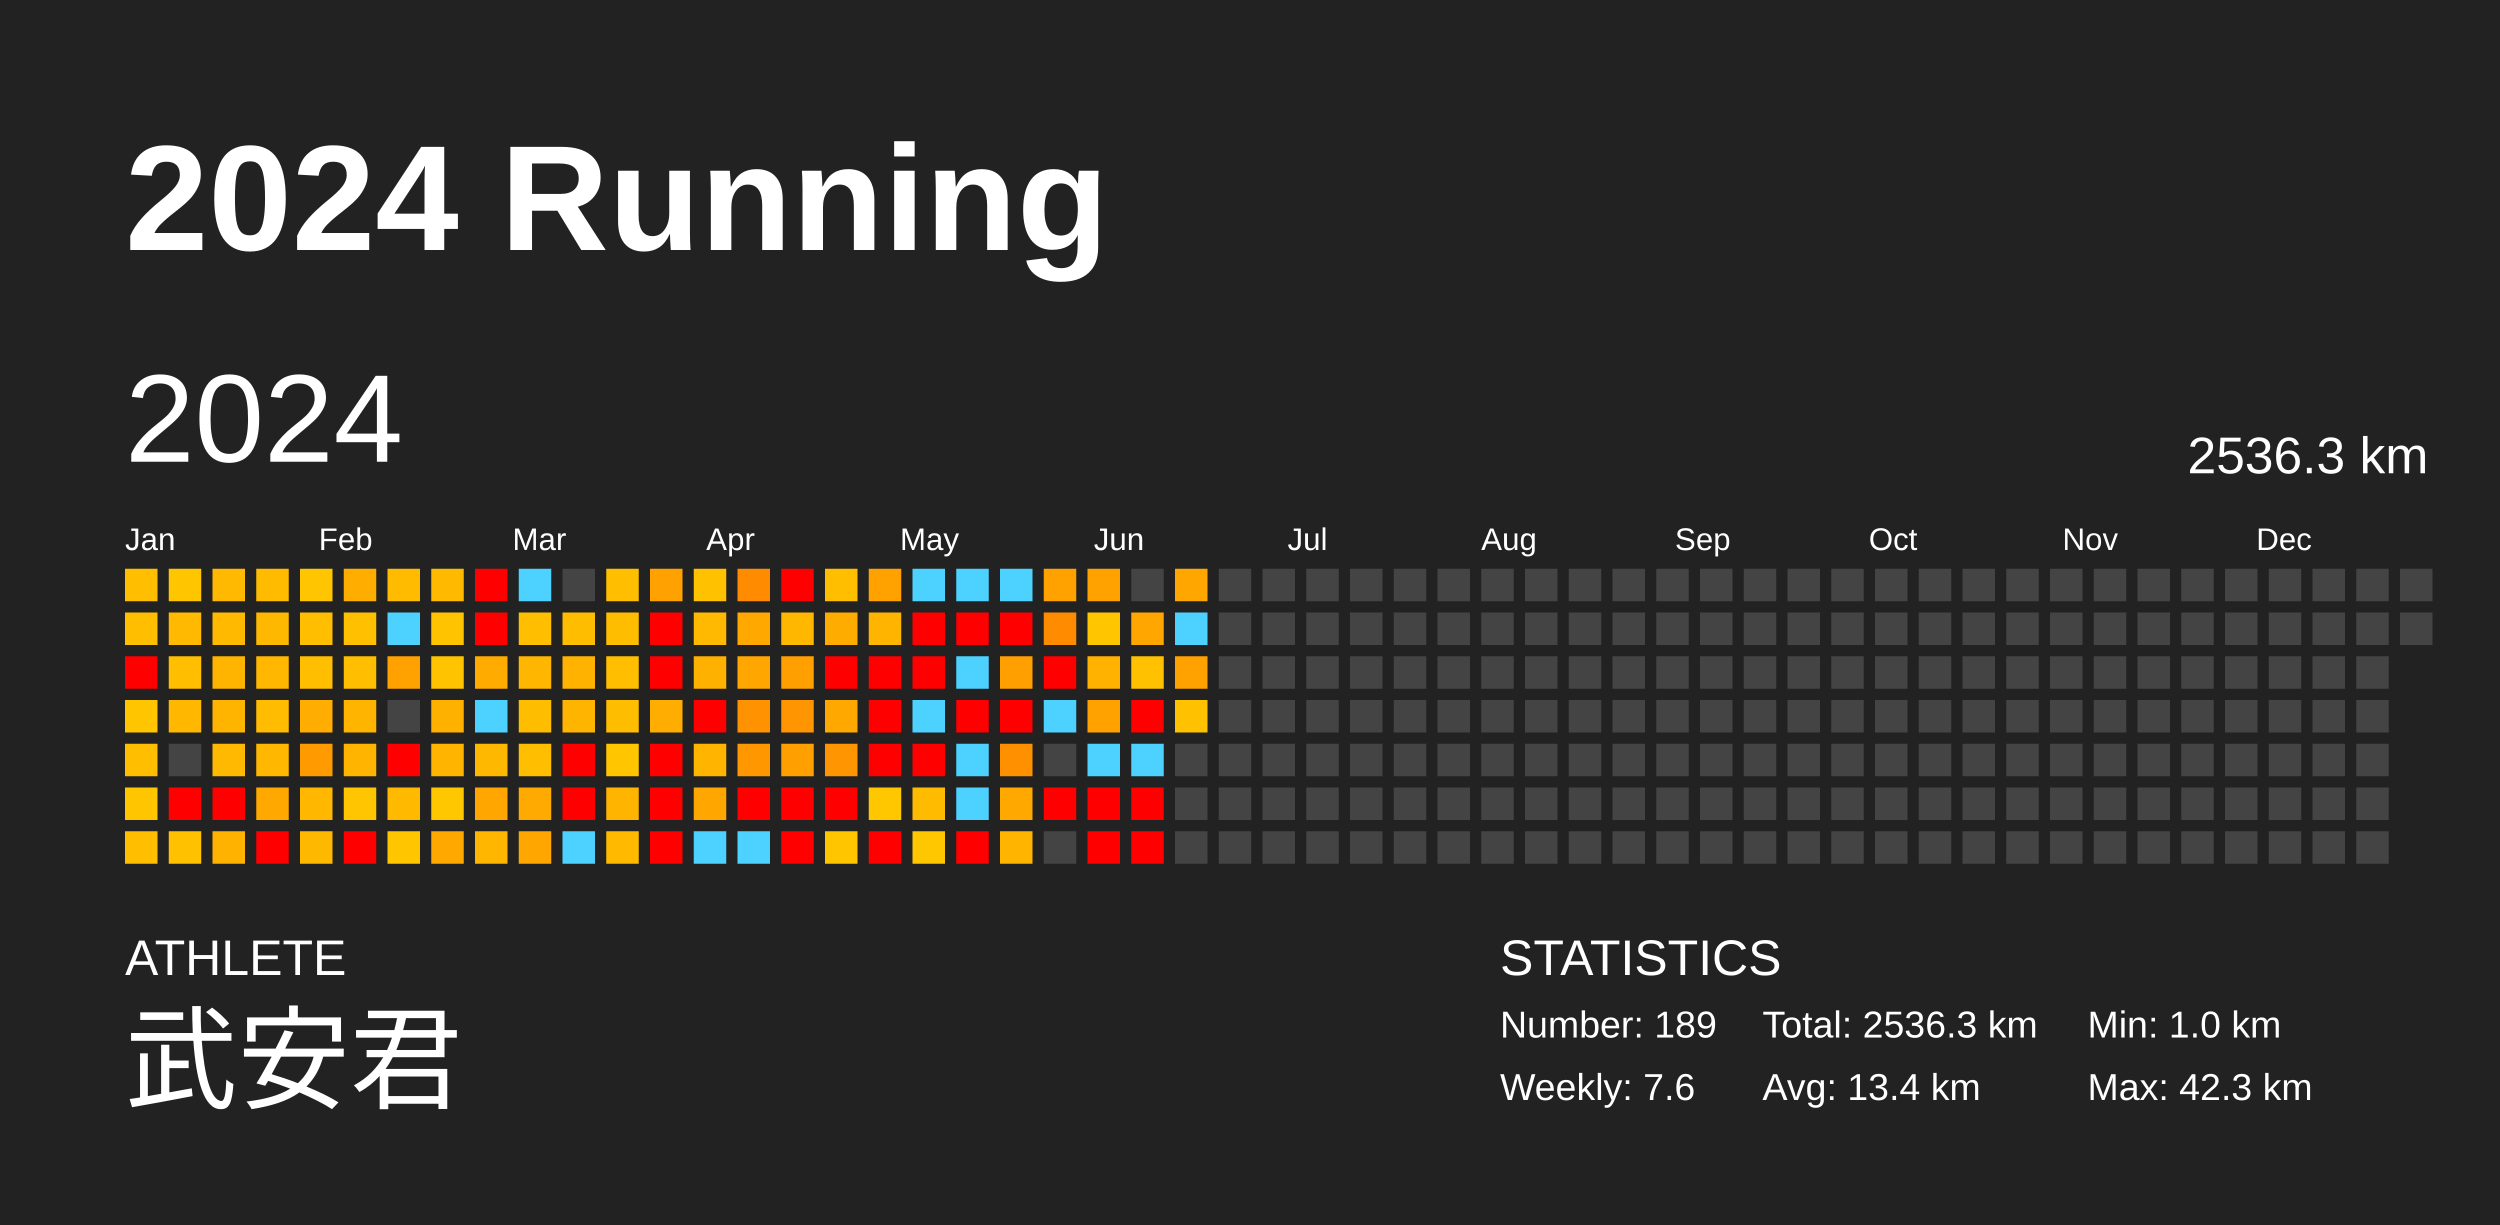
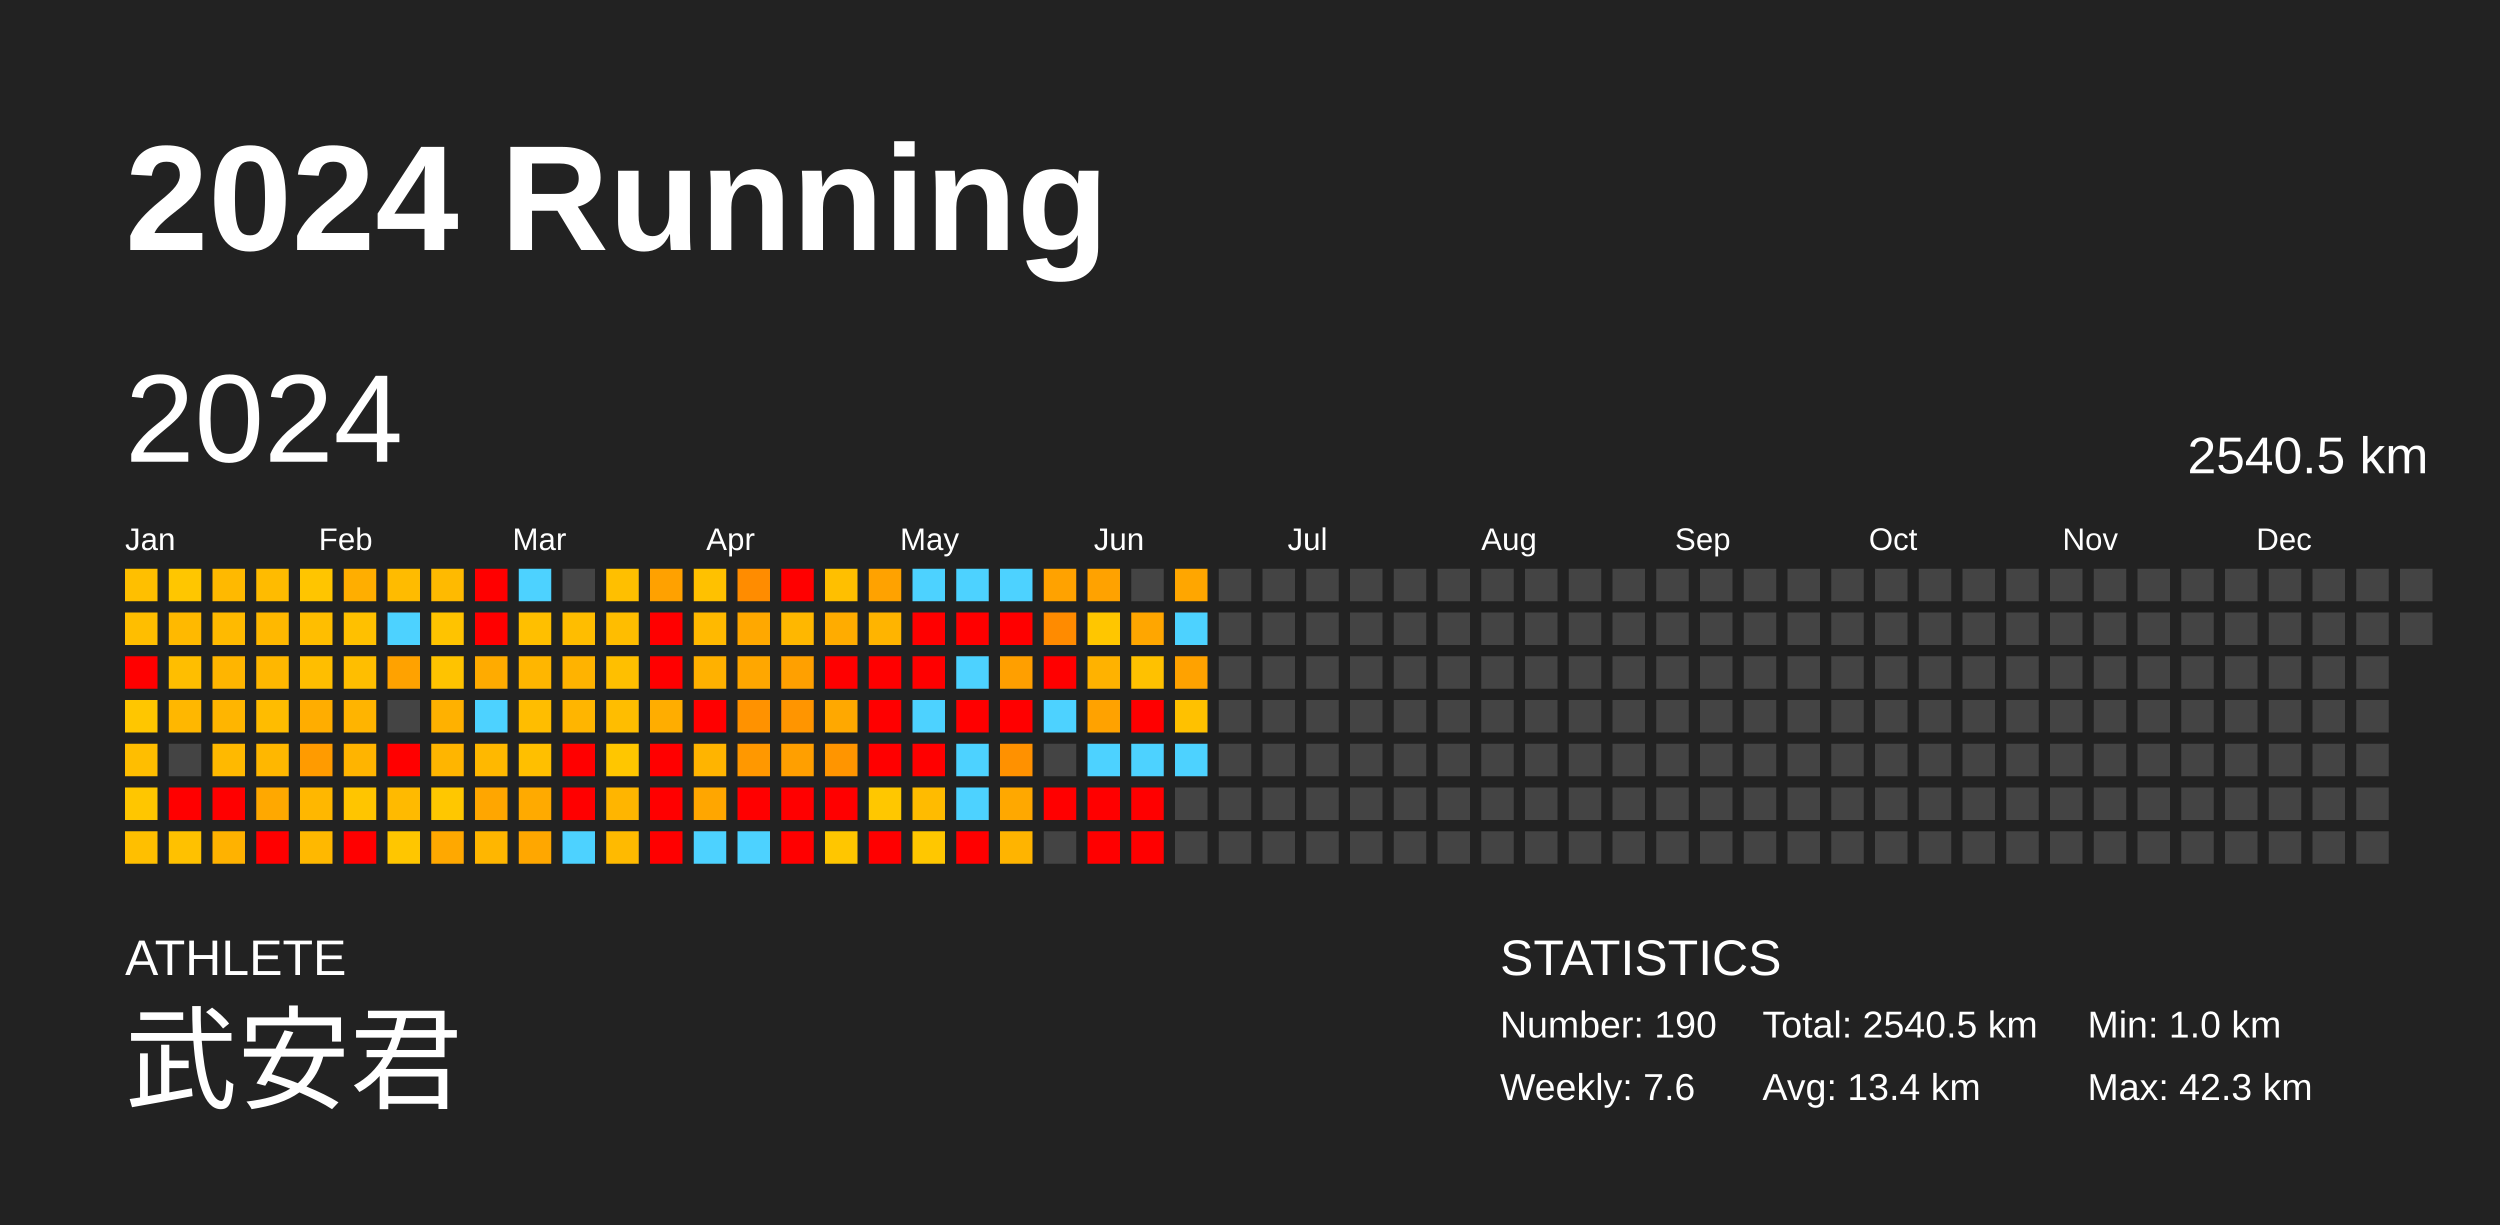
<svg xmlns="http://www.w3.org/2000/svg" baseProfile="full" height="98mm" version="1.1" viewBox="0,0,200,98" width="200mm">
  <defs />
  <rect fill="#222222" height="98" width="200" x="0" y="0" />
  <text fill="#FFFFFF" style="font-size:12px; font-family:Arial; font-weight:bold;" x="10" y="20">2024 Running</text>
  <text fill="#FFFFFF" style="font-size:4px; font-family:Arial" x="10" y="78">ATHLETE</text>
  <text fill="#FFFFFF" style="font-size:9px; font-family:Arial" x="10" y="88">武安君</text>
  <text fill="#FFFFFF" style="font-size:4px; font-family:Arial" x="120" y="78">STATISTICS</text>
-   <text fill="#FFFFFF" style="font-size:3px; font-family:Arial" x="120" y="83">Number: 189</text>
+   <text fill="#FFFFFF" style="font-size:3px; font-family:Arial" x="120" y="83">Number: 190</text>
  <text fill="#FFFFFF" style="font-size:3px; font-family:Arial" x="120" y="88">Weekly: 7.6</text>
-   <text fill="#FFFFFF" style="font-size:3px; font-family:Arial" x="141" y="83">Total: 2536.3 km</text>
+   <text fill="#FFFFFF" style="font-size:3px; font-family:Arial" x="141" y="83">Total: 2540.5 km</text>
  <text fill="#FFFFFF" style="font-size:3px; font-family:Arial" x="141" y="88">Avg: 13.4 km</text>
  <text fill="#FFFFFF" style="font-size:3px; font-family:Arial" x="167" y="83">Min: 1.0 km</text>
  <text fill="#FFFFFF" style="font-size:3px; font-family:Arial" x="167" y="88">Max: 42.3 km</text>
  <text dominant-baseline="hanging" fill="#FFFFFF" style="font-size:10.0px; font-family:Arial;" x="10" y="30">2024</text>
-   <text dominant-baseline="hanging" fill="#FFFFFF" style="font-size:4.125px; font-family:Arial;" x="175" y="35">2536.3 km</text>
+   <text dominant-baseline="hanging" fill="#FFFFFF" style="font-size:4.125px; font-family:Arial;" x="175" y="35">2540.5 km</text>
  <text fill="#FFFFFF" style="font-size:2.5px; font-family:Arial" x="10.0" y="44">Jan</text>
  <text fill="#FFFFFF" style="font-size:2.5px; font-family:Arial" x="25.5" y="44">Feb</text>
  <text fill="#FFFFFF" style="font-size:2.5px; font-family:Arial" x="41.0" y="44">Mar</text>
  <text fill="#FFFFFF" style="font-size:2.5px; font-family:Arial" x="56.5" y="44">Apr</text>
  <text fill="#FFFFFF" style="font-size:2.5px; font-family:Arial" x="72.0" y="44">May</text>
  <text fill="#FFFFFF" style="font-size:2.5px; font-family:Arial" x="87.5" y="44">Jun</text>
  <text fill="#FFFFFF" style="font-size:2.5px; font-family:Arial" x="103.0" y="44">Jul</text>
  <text fill="#FFFFFF" style="font-size:2.5px; font-family:Arial" x="118.5" y="44">Aug</text>
  <text fill="#FFFFFF" style="font-size:2.5px; font-family:Arial" x="134.0" y="44">Sep</text>
  <text fill="#FFFFFF" style="font-size:2.5px; font-family:Arial" x="149.5" y="44">Oct</text>
  <text fill="#FFFFFF" style="font-size:2.5px; font-family:Arial" x="165.0" y="44">Nov</text>
  <text fill="#FFFFFF" style="font-size:2.5px; font-family:Arial" x="180.5" y="44">Dec</text>
  <rect fill="#ffbf00" height="2.6" width="2.6" x="10.0" y="45.5" />
  <rect fill="#ffbe00" height="2.6" width="2.6" x="10.0" y="49.0" />
  <rect fill="red" height="2.6" width="2.6" x="10.0" y="52.5" />
  <rect fill="#ffc600" height="2.6" width="2.6" x="10.0" y="56.0" />
  <rect fill="#ffbe00" height="2.6" width="2.6" x="10.0" y="59.5" />
  <rect fill="#ffc600" height="2.6" width="2.6" x="10.0" y="63.0" />
  <rect fill="#ffbf00" height="2.6" width="2.6" x="10.0" y="66.5" />
  <rect fill="#ffc600" height="2.6" width="2.6" x="13.5" y="45.5" />
  <rect fill="#ffb900" height="2.6" width="2.6" x="13.5" y="49.0" />
  <rect fill="#ffbe00" height="2.6" width="2.6" x="13.5" y="52.5" />
  <rect fill="#ffb700" height="2.6" width="2.6" x="13.5" y="56.0" />
  <rect fill="#444444" height="2.6" width="2.6" x="13.5" y="59.5" />
  <rect fill="red" height="2.6" width="2.6" x="13.5" y="63.0" />
  <rect fill="#ffc100" height="2.6" width="2.6" x="13.5" y="66.5" />
  <rect fill="#ffb900" height="2.6" width="2.6" x="17.0" y="45.5" />
  <rect fill="#ffba00" height="2.6" width="2.6" x="17.0" y="49.0" />
  <rect fill="#ffb500" height="2.6" width="2.6" x="17.0" y="52.5" />
  <rect fill="#ffb500" height="2.6" width="2.6" x="17.0" y="56.0" />
  <rect fill="#ffb900" height="2.6" width="2.6" x="17.0" y="59.5" />
  <rect fill="red" height="2.6" width="2.6" x="17.0" y="63.0" />
  <rect fill="#ffb200" height="2.6" width="2.6" x="17.0" y="66.5" />
  <rect fill="#ffbb00" height="2.6" width="2.6" x="20.5" y="45.5" />
  <rect fill="#ffb800" height="2.6" width="2.6" x="20.5" y="49.0" />
  <rect fill="#ffb700" height="2.6" width="2.6" x="20.5" y="52.5" />
  <rect fill="#ffbc00" height="2.6" width="2.6" x="20.5" y="56.0" />
  <rect fill="#ffb700" height="2.6" width="2.6" x="20.5" y="59.5" />
  <rect fill="#ffa800" height="2.6" width="2.6" x="20.5" y="63.0" />
  <rect fill="red" height="2.6" width="2.6" x="20.5" y="66.5" />
  <rect fill="#ffc500" height="2.6" width="2.6" x="24.0" y="45.5" />
  <rect fill="#ffbe00" height="2.6" width="2.6" x="24.0" y="49.0" />
  <rect fill="#ffbe00" height="2.6" width="2.6" x="24.0" y="52.5" />
  <rect fill="#ffad00" height="2.6" width="2.6" x="24.0" y="56.0" />
  <rect fill="#ff9b00" height="2.6" width="2.6" x="24.0" y="59.5" />
  <rect fill="#ffb700" height="2.6" width="2.6" x="24.0" y="63.0" />
  <rect fill="#ffb800" height="2.6" width="2.6" x="24.0" y="66.5" />
  <rect fill="#ffae00" height="2.6" width="2.6" x="27.5" y="45.5" />
  <rect fill="#ffc000" height="2.6" width="2.6" x="27.5" y="49.0" />
  <rect fill="#ffbe00" height="2.6" width="2.6" x="27.5" y="52.5" />
  <rect fill="#ffb400" height="2.6" width="2.6" x="27.5" y="56.0" />
  <rect fill="#ffb400" height="2.6" width="2.6" x="27.5" y="59.5" />
  <rect fill="#ffc500" height="2.6" width="2.6" x="27.5" y="63.0" />
  <rect fill="red" height="2.6" width="2.6" x="27.5" y="66.5" />
  <rect fill="#ffbb00" height="2.6" width="2.6" x="31.0" y="45.5" />
  <rect fill="#4dd2ff" height="2.6" width="2.6" x="31.0" y="49.0" />
  <rect fill="#ffa200" height="2.6" width="2.6" x="31.0" y="52.5" />
  <rect fill="#444444" height="2.6" width="2.6" x="31.0" y="56.0" />
  <rect fill="red" height="2.6" width="2.6" x="31.0" y="59.5" />
  <rect fill="#ffba00" height="2.6" width="2.6" x="31.0" y="63.0" />
  <rect fill="#ffc600" height="2.6" width="2.6" x="31.0" y="66.5" />
  <rect fill="#ffba00" height="2.6" width="2.6" x="34.5" y="45.5" />
  <rect fill="#ffc300" height="2.6" width="2.6" x="34.5" y="49.0" />
  <rect fill="#ffc300" height="2.6" width="2.6" x="34.5" y="52.5" />
  <rect fill="#ffb100" height="2.6" width="2.6" x="34.5" y="56.0" />
  <rect fill="#ffb500" height="2.6" width="2.6" x="34.5" y="59.5" />
  <rect fill="#ffc700" height="2.6" width="2.6" x="34.5" y="63.0" />
  <rect fill="#ffa800" height="2.6" width="2.6" x="34.5" y="66.5" />
  <rect fill="red" height="2.6" width="2.6" x="38.0" y="45.5" />
  <rect fill="red" height="2.6" width="2.6" x="38.0" y="49.0" />
  <rect fill="#ffab00" height="2.6" width="2.6" x="38.0" y="52.5" />
  <rect fill="#4dd2ff" height="2.6" width="2.6" x="38.0" y="56.0" />
  <rect fill="#ffb800" height="2.6" width="2.6" x="38.0" y="59.5" />
  <rect fill="#ffa600" height="2.6" width="2.6" x="38.0" y="63.0" />
  <rect fill="#ffb600" height="2.6" width="2.6" x="38.0" y="66.5" />
  <rect fill="#4dd2ff" height="2.6" width="2.6" x="41.5" y="45.5" />
  <rect fill="#ffbf00" height="2.6" width="2.6" x="41.5" y="49.0" />
  <rect fill="#ffb600" height="2.6" width="2.6" x="41.5" y="52.5" />
  <rect fill="#ffbd00" height="2.6" width="2.6" x="41.5" y="56.0" />
  <rect fill="#ffbf00" height="2.6" width="2.6" x="41.5" y="59.5" />
  <rect fill="#ffaa00" height="2.6" width="2.6" x="41.5" y="63.0" />
  <rect fill="#ffa700" height="2.6" width="2.6" x="41.5" y="66.5" />
  <rect fill="#444444" height="2.6" width="2.6" x="45.0" y="45.5" />
  <rect fill="#ffbd00" height="2.6" width="2.6" x="45.0" y="49.0" />
  <rect fill="#ffb300" height="2.6" width="2.6" x="45.0" y="52.5" />
  <rect fill="#ffb500" height="2.6" width="2.6" x="45.0" y="56.0" />
  <rect fill="red" height="2.6" width="2.6" x="45.0" y="59.5" />
  <rect fill="red" height="2.6" width="2.6" x="45.0" y="63.0" />
  <rect fill="#4dd2ff" height="2.6" width="2.6" x="45.0" y="66.5" />
  <rect fill="#ffbf00" height="2.6" width="2.6" x="48.5" y="45.5" />
  <rect fill="#ffbd00" height="2.6" width="2.6" x="48.5" y="49.0" />
  <rect fill="#ffbf00" height="2.6" width="2.6" x="48.5" y="52.5" />
  <rect fill="#ffbd00" height="2.6" width="2.6" x="48.5" y="56.0" />
  <rect fill="#ffc600" height="2.6" width="2.6" x="48.5" y="59.5" />
  <rect fill="#ffb500" height="2.6" width="2.6" x="48.5" y="63.0" />
  <rect fill="#ffba00" height="2.6" width="2.6" x="48.5" y="66.5" />
  <rect fill="#ffa100" height="2.6" width="2.6" x="52.0" y="45.5" />
  <rect fill="red" height="2.6" width="2.6" x="52.0" y="49.0" />
  <rect fill="red" height="2.6" width="2.6" x="52.0" y="52.5" />
  <rect fill="#ffad00" height="2.6" width="2.6" x="52.0" y="56.0" />
  <rect fill="red" height="2.6" width="2.6" x="52.0" y="59.5" />
  <rect fill="red" height="2.6" width="2.6" x="52.0" y="63.0" />
  <rect fill="red" height="2.6" width="2.6" x="52.0" y="66.5" />
  <rect fill="#ffc100" height="2.6" width="2.6" x="55.5" y="45.5" />
  <rect fill="#ffb900" height="2.6" width="2.6" x="55.5" y="49.0" />
  <rect fill="#ffb100" height="2.6" width="2.6" x="55.5" y="52.5" />
  <rect fill="red" height="2.6" width="2.6" x="55.5" y="56.0" />
  <rect fill="#ffb400" height="2.6" width="2.6" x="55.5" y="59.5" />
  <rect fill="#ffa600" height="2.6" width="2.6" x="55.5" y="63.0" />
  <rect fill="#4dd2ff" height="2.6" width="2.6" x="55.5" y="66.5" />
  <rect fill="#ff8c00" height="2.6" width="2.6" x="59.0" y="45.5" />
  <rect fill="#ffa800" height="2.6" width="2.6" x="59.0" y="49.0" />
  <rect fill="#ffa700" height="2.6" width="2.6" x="59.0" y="52.5" />
  <rect fill="#ff9200" height="2.6" width="2.6" x="59.0" y="56.0" />
  <rect fill="#ff9800" height="2.6" width="2.6" x="59.0" y="59.5" />
  <rect fill="red" height="2.6" width="2.6" x="59.0" y="63.0" />
  <rect fill="#4dd2ff" height="2.6" width="2.6" x="59.0" y="66.5" />
  <rect fill="red" height="2.6" width="2.6" x="62.5" y="45.5" />
  <rect fill="#ffb700" height="2.6" width="2.6" x="62.5" y="49.0" />
  <rect fill="#ffa000" height="2.6" width="2.6" x="62.5" y="52.5" />
  <rect fill="#ff9500" height="2.6" width="2.6" x="62.5" y="56.0" />
  <rect fill="#ff9f00" height="2.6" width="2.6" x="62.5" y="59.5" />
  <rect fill="red" height="2.6" width="2.6" x="62.5" y="63.0" />
  <rect fill="red" height="2.6" width="2.6" x="62.5" y="66.5" />
  <rect fill="#ffbf00" height="2.6" width="2.6" x="66.0" y="45.5" />
  <rect fill="#ffac00" height="2.6" width="2.6" x="66.0" y="49.0" />
  <rect fill="red" height="2.6" width="2.6" x="66.0" y="52.5" />
  <rect fill="#ffa800" height="2.6" width="2.6" x="66.0" y="56.0" />
  <rect fill="#ff9500" height="2.6" width="2.6" x="66.0" y="59.5" />
  <rect fill="red" height="2.6" width="2.6" x="66.0" y="63.0" />
  <rect fill="#ffc600" height="2.6" width="2.6" x="66.0" y="66.5" />
  <rect fill="#ffa200" height="2.6" width="2.6" x="69.5" y="45.5" />
  <rect fill="#ffb400" height="2.6" width="2.6" x="69.5" y="49.0" />
  <rect fill="red" height="2.6" width="2.6" x="69.5" y="52.5" />
  <rect fill="red" height="2.6" width="2.6" x="69.5" y="56.0" />
  <rect fill="red" height="2.6" width="2.6" x="69.5" y="59.5" />
  <rect fill="#ffc700" height="2.6" width="2.6" x="69.5" y="63.0" />
  <rect fill="red" height="2.6" width="2.6" x="69.5" y="66.5" />
  <rect fill="#4dd2ff" height="2.6" width="2.6" x="73.0" y="45.5" />
  <rect fill="red" height="2.6" width="2.6" x="73.0" y="49.0" />
  <rect fill="red" height="2.6" width="2.6" x="73.0" y="52.5" />
  <rect fill="#4dd2ff" height="2.6" width="2.6" x="73.0" y="56.0" />
  <rect fill="red" height="2.6" width="2.6" x="73.0" y="59.5" />
  <rect fill="#ffbb00" height="2.6" width="2.6" x="73.0" y="63.0" />
  <rect fill="#ffc700" height="2.6" width="2.6" x="73.0" y="66.5" />
  <rect fill="#4dd2ff" height="2.6" width="2.6" x="76.5" y="45.5" />
  <rect fill="red" height="2.6" width="2.6" x="76.5" y="49.0" />
  <rect fill="#4dd2ff" height="2.6" width="2.6" x="76.5" y="52.5" />
  <rect fill="red" height="2.6" width="2.6" x="76.5" y="56.0" />
  <rect fill="#4dd2ff" height="2.6" width="2.6" x="76.5" y="59.5" />
  <rect fill="#4dd2ff" height="2.6" width="2.6" x="76.5" y="63.0" />
  <rect fill="red" height="2.6" width="2.6" x="76.5" y="66.5" />
  <rect fill="#4dd2ff" height="2.6" width="2.6" x="80.0" y="45.5" />
  <rect fill="red" height="2.6" width="2.6" x="80.0" y="49.0" />
  <rect fill="#ff9f00" height="2.6" width="2.6" x="80.0" y="52.5" />
  <rect fill="red" height="2.6" width="2.6" x="80.0" y="56.0" />
  <rect fill="#ff9100" height="2.6" width="2.6" x="80.0" y="59.5" />
  <rect fill="#ffa800" height="2.6" width="2.6" x="80.0" y="63.0" />
  <rect fill="#ffb400" height="2.6" width="2.6" x="80.0" y="66.5" />
  <rect fill="#ffa200" height="2.6" width="2.6" x="83.5" y="45.5" />
  <rect fill="#ff8b00" height="2.6" width="2.6" x="83.5" y="49.0" />
  <rect fill="red" height="2.6" width="2.6" x="83.5" y="52.5" />
  <rect fill="#4dd2ff" height="2.6" width="2.6" x="83.5" y="56.0" />
  <rect fill="#444444" height="2.6" width="2.6" x="83.5" y="59.5" />
  <rect fill="red" height="2.6" width="2.6" x="83.5" y="63.0" />
  <rect fill="#444444" height="2.6" width="2.6" x="83.5" y="66.5" />
  <rect fill="#ffa200" height="2.6" width="2.6" x="87.0" y="45.5" />
  <rect fill="#ffc600" height="2.6" width="2.6" x="87.0" y="49.0" />
  <rect fill="#ffb200" height="2.6" width="2.6" x="87.0" y="52.5" />
  <rect fill="#ffa200" height="2.6" width="2.6" x="87.0" y="56.0" />
  <rect fill="#4dd2ff" height="2.6" width="2.6" x="87.0" y="59.5" />
  <rect fill="red" height="2.6" width="2.6" x="87.0" y="63.0" />
  <rect fill="red" height="2.6" width="2.6" x="87.0" y="66.5" />
  <rect fill="#444444" height="2.6" width="2.6" x="90.5" y="45.5" />
  <rect fill="#ffa600" height="2.6" width="2.6" x="90.5" y="49.0" />
  <rect fill="#ffc100" height="2.6" width="2.6" x="90.5" y="52.5" />
  <rect fill="red" height="2.6" width="2.6" x="90.5" y="56.0" />
  <rect fill="#4dd2ff" height="2.6" width="2.6" x="90.5" y="59.5" />
  <rect fill="red" height="2.6" width="2.6" x="90.5" y="63.0" />
  <rect fill="red" height="2.6" width="2.6" x="90.5" y="66.5" />
  <rect fill="#ffa600" height="2.6" width="2.6" x="94.0" y="45.5" />
  <rect fill="#4dd2ff" height="2.6" width="2.6" x="94.0" y="49.0" />
  <rect fill="#ffa200" height="2.6" width="2.6" x="94.0" y="52.5" />
  <rect fill="#ffc100" height="2.6" width="2.6" x="94.0" y="56.0" />
-   <rect fill="#444444" height="2.6" width="2.6" x="94.0" y="59.5" />
+   <rect fill="#4dd2ff" height="2.6" width="2.6" x="94.0" y="59.5" />
  <rect fill="#444444" height="2.6" width="2.6" x="94.0" y="63.0" />
  <rect fill="#444444" height="2.6" width="2.6" x="94.0" y="66.5" />
  <rect fill="#444444" height="2.6" width="2.6" x="97.5" y="45.5" />
  <rect fill="#444444" height="2.6" width="2.6" x="97.5" y="49.0" />
  <rect fill="#444444" height="2.6" width="2.6" x="97.5" y="52.5" />
  <rect fill="#444444" height="2.6" width="2.6" x="97.5" y="56.0" />
  <rect fill="#444444" height="2.6" width="2.6" x="97.5" y="59.5" />
  <rect fill="#444444" height="2.6" width="2.6" x="97.5" y="63.0" />
  <rect fill="#444444" height="2.6" width="2.6" x="97.5" y="66.5" />
  <rect fill="#444444" height="2.6" width="2.6" x="101.0" y="45.5" />
  <rect fill="#444444" height="2.6" width="2.6" x="101.0" y="49.0" />
  <rect fill="#444444" height="2.6" width="2.6" x="101.0" y="52.5" />
  <rect fill="#444444" height="2.6" width="2.6" x="101.0" y="56.0" />
  <rect fill="#444444" height="2.6" width="2.6" x="101.0" y="59.5" />
  <rect fill="#444444" height="2.6" width="2.6" x="101.0" y="63.0" />
  <rect fill="#444444" height="2.6" width="2.6" x="101.0" y="66.5" />
  <rect fill="#444444" height="2.6" width="2.6" x="104.5" y="45.5" />
  <rect fill="#444444" height="2.6" width="2.6" x="104.5" y="49.0" />
  <rect fill="#444444" height="2.6" width="2.6" x="104.5" y="52.5" />
  <rect fill="#444444" height="2.6" width="2.6" x="104.5" y="56.0" />
  <rect fill="#444444" height="2.6" width="2.6" x="104.5" y="59.5" />
  <rect fill="#444444" height="2.6" width="2.6" x="104.5" y="63.0" />
  <rect fill="#444444" height="2.6" width="2.6" x="104.5" y="66.5" />
  <rect fill="#444444" height="2.6" width="2.6" x="108.0" y="45.5" />
  <rect fill="#444444" height="2.6" width="2.6" x="108.0" y="49.0" />
  <rect fill="#444444" height="2.6" width="2.6" x="108.0" y="52.5" />
  <rect fill="#444444" height="2.6" width="2.6" x="108.0" y="56.0" />
  <rect fill="#444444" height="2.6" width="2.6" x="108.0" y="59.5" />
  <rect fill="#444444" height="2.6" width="2.6" x="108.0" y="63.0" />
  <rect fill="#444444" height="2.6" width="2.6" x="108.0" y="66.5" />
  <rect fill="#444444" height="2.6" width="2.6" x="111.5" y="45.5" />
  <rect fill="#444444" height="2.6" width="2.6" x="111.5" y="49.0" />
  <rect fill="#444444" height="2.6" width="2.6" x="111.5" y="52.5" />
  <rect fill="#444444" height="2.6" width="2.6" x="111.5" y="56.0" />
  <rect fill="#444444" height="2.6" width="2.6" x="111.5" y="59.5" />
  <rect fill="#444444" height="2.6" width="2.6" x="111.5" y="63.0" />
  <rect fill="#444444" height="2.6" width="2.6" x="111.5" y="66.5" />
  <rect fill="#444444" height="2.6" width="2.6" x="115.0" y="45.5" />
  <rect fill="#444444" height="2.6" width="2.6" x="115.0" y="49.0" />
  <rect fill="#444444" height="2.6" width="2.6" x="115.0" y="52.5" />
  <rect fill="#444444" height="2.6" width="2.6" x="115.0" y="56.0" />
  <rect fill="#444444" height="2.6" width="2.6" x="115.0" y="59.5" />
  <rect fill="#444444" height="2.6" width="2.6" x="115.0" y="63.0" />
  <rect fill="#444444" height="2.6" width="2.6" x="115.0" y="66.5" />
  <rect fill="#444444" height="2.6" width="2.6" x="118.5" y="45.5" />
  <rect fill="#444444" height="2.6" width="2.6" x="118.5" y="49.0" />
  <rect fill="#444444" height="2.6" width="2.6" x="118.5" y="52.5" />
  <rect fill="#444444" height="2.6" width="2.6" x="118.5" y="56.0" />
  <rect fill="#444444" height="2.6" width="2.6" x="118.5" y="59.5" />
  <rect fill="#444444" height="2.6" width="2.6" x="118.5" y="63.0" />
  <rect fill="#444444" height="2.6" width="2.6" x="118.5" y="66.5" />
  <rect fill="#444444" height="2.6" width="2.6" x="122.0" y="45.5" />
  <rect fill="#444444" height="2.6" width="2.6" x="122.0" y="49.0" />
  <rect fill="#444444" height="2.6" width="2.6" x="122.0" y="52.5" />
  <rect fill="#444444" height="2.6" width="2.6" x="122.0" y="56.0" />
  <rect fill="#444444" height="2.6" width="2.6" x="122.0" y="59.5" />
  <rect fill="#444444" height="2.6" width="2.6" x="122.0" y="63.0" />
  <rect fill="#444444" height="2.6" width="2.6" x="122.0" y="66.5" />
  <rect fill="#444444" height="2.6" width="2.6" x="125.5" y="45.5" />
  <rect fill="#444444" height="2.6" width="2.6" x="125.5" y="49.0" />
  <rect fill="#444444" height="2.6" width="2.6" x="125.5" y="52.5" />
  <rect fill="#444444" height="2.6" width="2.6" x="125.5" y="56.0" />
  <rect fill="#444444" height="2.6" width="2.6" x="125.5" y="59.5" />
  <rect fill="#444444" height="2.6" width="2.6" x="125.5" y="63.0" />
  <rect fill="#444444" height="2.6" width="2.6" x="125.5" y="66.5" />
  <rect fill="#444444" height="2.6" width="2.6" x="129.0" y="45.5" />
  <rect fill="#444444" height="2.6" width="2.6" x="129.0" y="49.0" />
  <rect fill="#444444" height="2.6" width="2.6" x="129.0" y="52.5" />
  <rect fill="#444444" height="2.6" width="2.6" x="129.0" y="56.0" />
  <rect fill="#444444" height="2.6" width="2.6" x="129.0" y="59.5" />
  <rect fill="#444444" height="2.6" width="2.6" x="129.0" y="63.0" />
  <rect fill="#444444" height="2.6" width="2.6" x="129.0" y="66.5" />
  <rect fill="#444444" height="2.6" width="2.6" x="132.5" y="45.5" />
  <rect fill="#444444" height="2.6" width="2.6" x="132.5" y="49.0" />
  <rect fill="#444444" height="2.6" width="2.6" x="132.5" y="52.5" />
  <rect fill="#444444" height="2.6" width="2.6" x="132.5" y="56.0" />
  <rect fill="#444444" height="2.6" width="2.6" x="132.5" y="59.5" />
  <rect fill="#444444" height="2.6" width="2.6" x="132.5" y="63.0" />
  <rect fill="#444444" height="2.6" width="2.6" x="132.5" y="66.5" />
  <rect fill="#444444" height="2.6" width="2.6" x="136.0" y="45.5" />
  <rect fill="#444444" height="2.6" width="2.6" x="136.0" y="49.0" />
  <rect fill="#444444" height="2.6" width="2.6" x="136.0" y="52.5" />
  <rect fill="#444444" height="2.6" width="2.6" x="136.0" y="56.0" />
  <rect fill="#444444" height="2.6" width="2.6" x="136.0" y="59.5" />
  <rect fill="#444444" height="2.6" width="2.6" x="136.0" y="63.0" />
  <rect fill="#444444" height="2.6" width="2.6" x="136.0" y="66.5" />
  <rect fill="#444444" height="2.6" width="2.6" x="139.5" y="45.5" />
  <rect fill="#444444" height="2.6" width="2.6" x="139.5" y="49.0" />
  <rect fill="#444444" height="2.6" width="2.6" x="139.5" y="52.5" />
  <rect fill="#444444" height="2.6" width="2.6" x="139.5" y="56.0" />
  <rect fill="#444444" height="2.6" width="2.6" x="139.5" y="59.5" />
  <rect fill="#444444" height="2.6" width="2.6" x="139.5" y="63.0" />
  <rect fill="#444444" height="2.6" width="2.6" x="139.5" y="66.5" />
  <rect fill="#444444" height="2.6" width="2.6" x="143.0" y="45.5" />
  <rect fill="#444444" height="2.6" width="2.6" x="143.0" y="49.0" />
  <rect fill="#444444" height="2.6" width="2.6" x="143.0" y="52.5" />
  <rect fill="#444444" height="2.6" width="2.6" x="143.0" y="56.0" />
  <rect fill="#444444" height="2.6" width="2.6" x="143.0" y="59.5" />
  <rect fill="#444444" height="2.6" width="2.6" x="143.0" y="63.0" />
  <rect fill="#444444" height="2.6" width="2.6" x="143.0" y="66.5" />
  <rect fill="#444444" height="2.6" width="2.6" x="146.5" y="45.5" />
  <rect fill="#444444" height="2.6" width="2.6" x="146.5" y="49.0" />
  <rect fill="#444444" height="2.6" width="2.6" x="146.5" y="52.5" />
  <rect fill="#444444" height="2.6" width="2.6" x="146.5" y="56.0" />
  <rect fill="#444444" height="2.6" width="2.6" x="146.5" y="59.5" />
  <rect fill="#444444" height="2.6" width="2.6" x="146.5" y="63.0" />
  <rect fill="#444444" height="2.6" width="2.6" x="146.5" y="66.5" />
  <rect fill="#444444" height="2.6" width="2.6" x="150.0" y="45.5" />
  <rect fill="#444444" height="2.6" width="2.6" x="150.0" y="49.0" />
  <rect fill="#444444" height="2.6" width="2.6" x="150.0" y="52.5" />
  <rect fill="#444444" height="2.6" width="2.6" x="150.0" y="56.0" />
  <rect fill="#444444" height="2.6" width="2.6" x="150.0" y="59.5" />
  <rect fill="#444444" height="2.6" width="2.6" x="150.0" y="63.0" />
  <rect fill="#444444" height="2.6" width="2.6" x="150.0" y="66.5" />
  <rect fill="#444444" height="2.6" width="2.6" x="153.5" y="45.5" />
  <rect fill="#444444" height="2.6" width="2.6" x="153.5" y="49.0" />
  <rect fill="#444444" height="2.6" width="2.6" x="153.5" y="52.5" />
  <rect fill="#444444" height="2.6" width="2.6" x="153.5" y="56.0" />
  <rect fill="#444444" height="2.6" width="2.6" x="153.5" y="59.5" />
  <rect fill="#444444" height="2.6" width="2.6" x="153.5" y="63.0" />
  <rect fill="#444444" height="2.6" width="2.6" x="153.5" y="66.5" />
  <rect fill="#444444" height="2.6" width="2.6" x="157.0" y="45.5" />
  <rect fill="#444444" height="2.6" width="2.6" x="157.0" y="49.0" />
  <rect fill="#444444" height="2.6" width="2.6" x="157.0" y="52.5" />
  <rect fill="#444444" height="2.6" width="2.6" x="157.0" y="56.0" />
  <rect fill="#444444" height="2.6" width="2.6" x="157.0" y="59.5" />
  <rect fill="#444444" height="2.6" width="2.6" x="157.0" y="63.0" />
  <rect fill="#444444" height="2.6" width="2.6" x="157.0" y="66.5" />
  <rect fill="#444444" height="2.6" width="2.6" x="160.5" y="45.5" />
  <rect fill="#444444" height="2.6" width="2.6" x="160.5" y="49.0" />
  <rect fill="#444444" height="2.6" width="2.6" x="160.5" y="52.5" />
  <rect fill="#444444" height="2.6" width="2.6" x="160.5" y="56.0" />
  <rect fill="#444444" height="2.6" width="2.6" x="160.5" y="59.5" />
  <rect fill="#444444" height="2.6" width="2.6" x="160.5" y="63.0" />
  <rect fill="#444444" height="2.6" width="2.6" x="160.5" y="66.5" />
  <rect fill="#444444" height="2.6" width="2.6" x="164.0" y="45.5" />
  <rect fill="#444444" height="2.6" width="2.6" x="164.0" y="49.0" />
  <rect fill="#444444" height="2.6" width="2.6" x="164.0" y="52.5" />
  <rect fill="#444444" height="2.6" width="2.6" x="164.0" y="56.0" />
  <rect fill="#444444" height="2.6" width="2.6" x="164.0" y="59.5" />
  <rect fill="#444444" height="2.6" width="2.6" x="164.0" y="63.0" />
  <rect fill="#444444" height="2.6" width="2.6" x="164.0" y="66.5" />
  <rect fill="#444444" height="2.6" width="2.6" x="167.5" y="45.5" />
  <rect fill="#444444" height="2.6" width="2.6" x="167.5" y="49.0" />
  <rect fill="#444444" height="2.6" width="2.6" x="167.5" y="52.5" />
  <rect fill="#444444" height="2.6" width="2.6" x="167.5" y="56.0" />
  <rect fill="#444444" height="2.6" width="2.6" x="167.5" y="59.5" />
  <rect fill="#444444" height="2.6" width="2.6" x="167.5" y="63.0" />
  <rect fill="#444444" height="2.6" width="2.6" x="167.5" y="66.5" />
  <rect fill="#444444" height="2.6" width="2.6" x="171.0" y="45.5" />
  <rect fill="#444444" height="2.6" width="2.6" x="171.0" y="49.0" />
  <rect fill="#444444" height="2.6" width="2.6" x="171.0" y="52.5" />
  <rect fill="#444444" height="2.6" width="2.6" x="171.0" y="56.0" />
  <rect fill="#444444" height="2.6" width="2.6" x="171.0" y="59.5" />
  <rect fill="#444444" height="2.6" width="2.6" x="171.0" y="63.0" />
  <rect fill="#444444" height="2.6" width="2.6" x="171.0" y="66.5" />
  <rect fill="#444444" height="2.6" width="2.6" x="174.5" y="45.5" />
  <rect fill="#444444" height="2.6" width="2.6" x="174.5" y="49.0" />
  <rect fill="#444444" height="2.6" width="2.6" x="174.5" y="52.5" />
  <rect fill="#444444" height="2.6" width="2.6" x="174.5" y="56.0" />
  <rect fill="#444444" height="2.6" width="2.6" x="174.5" y="59.5" />
  <rect fill="#444444" height="2.6" width="2.6" x="174.5" y="63.0" />
  <rect fill="#444444" height="2.6" width="2.6" x="174.5" y="66.5" />
  <rect fill="#444444" height="2.6" width="2.6" x="178.0" y="45.5" />
  <rect fill="#444444" height="2.6" width="2.6" x="178.0" y="49.0" />
  <rect fill="#444444" height="2.6" width="2.6" x="178.0" y="52.5" />
  <rect fill="#444444" height="2.6" width="2.6" x="178.0" y="56.0" />
  <rect fill="#444444" height="2.6" width="2.6" x="178.0" y="59.5" />
  <rect fill="#444444" height="2.6" width="2.6" x="178.0" y="63.0" />
  <rect fill="#444444" height="2.6" width="2.6" x="178.0" y="66.5" />
  <rect fill="#444444" height="2.6" width="2.6" x="181.5" y="45.5" />
  <rect fill="#444444" height="2.6" width="2.6" x="181.5" y="49.0" />
  <rect fill="#444444" height="2.6" width="2.6" x="181.5" y="52.5" />
  <rect fill="#444444" height="2.6" width="2.6" x="181.5" y="56.0" />
  <rect fill="#444444" height="2.6" width="2.6" x="181.5" y="59.5" />
  <rect fill="#444444" height="2.6" width="2.6" x="181.5" y="63.0" />
  <rect fill="#444444" height="2.6" width="2.6" x="181.5" y="66.5" />
  <rect fill="#444444" height="2.6" width="2.6" x="185.0" y="45.5" />
  <rect fill="#444444" height="2.6" width="2.6" x="185.0" y="49.0" />
  <rect fill="#444444" height="2.6" width="2.6" x="185.0" y="52.5" />
  <rect fill="#444444" height="2.6" width="2.6" x="185.0" y="56.0" />
  <rect fill="#444444" height="2.6" width="2.6" x="185.0" y="59.5" />
  <rect fill="#444444" height="2.6" width="2.6" x="185.0" y="63.0" />
  <rect fill="#444444" height="2.6" width="2.6" x="185.0" y="66.5" />
  <rect fill="#444444" height="2.6" width="2.6" x="188.5" y="45.5" />
  <rect fill="#444444" height="2.6" width="2.6" x="188.5" y="49.0" />
  <rect fill="#444444" height="2.6" width="2.6" x="188.5" y="52.5" />
  <rect fill="#444444" height="2.6" width="2.6" x="188.5" y="56.0" />
  <rect fill="#444444" height="2.6" width="2.6" x="188.5" y="59.5" />
  <rect fill="#444444" height="2.6" width="2.6" x="188.5" y="63.0" />
  <rect fill="#444444" height="2.6" width="2.6" x="188.5" y="66.5" />
  <rect fill="#444444" height="2.6" width="2.6" x="192.0" y="45.5" />
  <rect fill="#444444" height="2.6" width="2.6" x="192.0" y="49.0" />
</svg>
